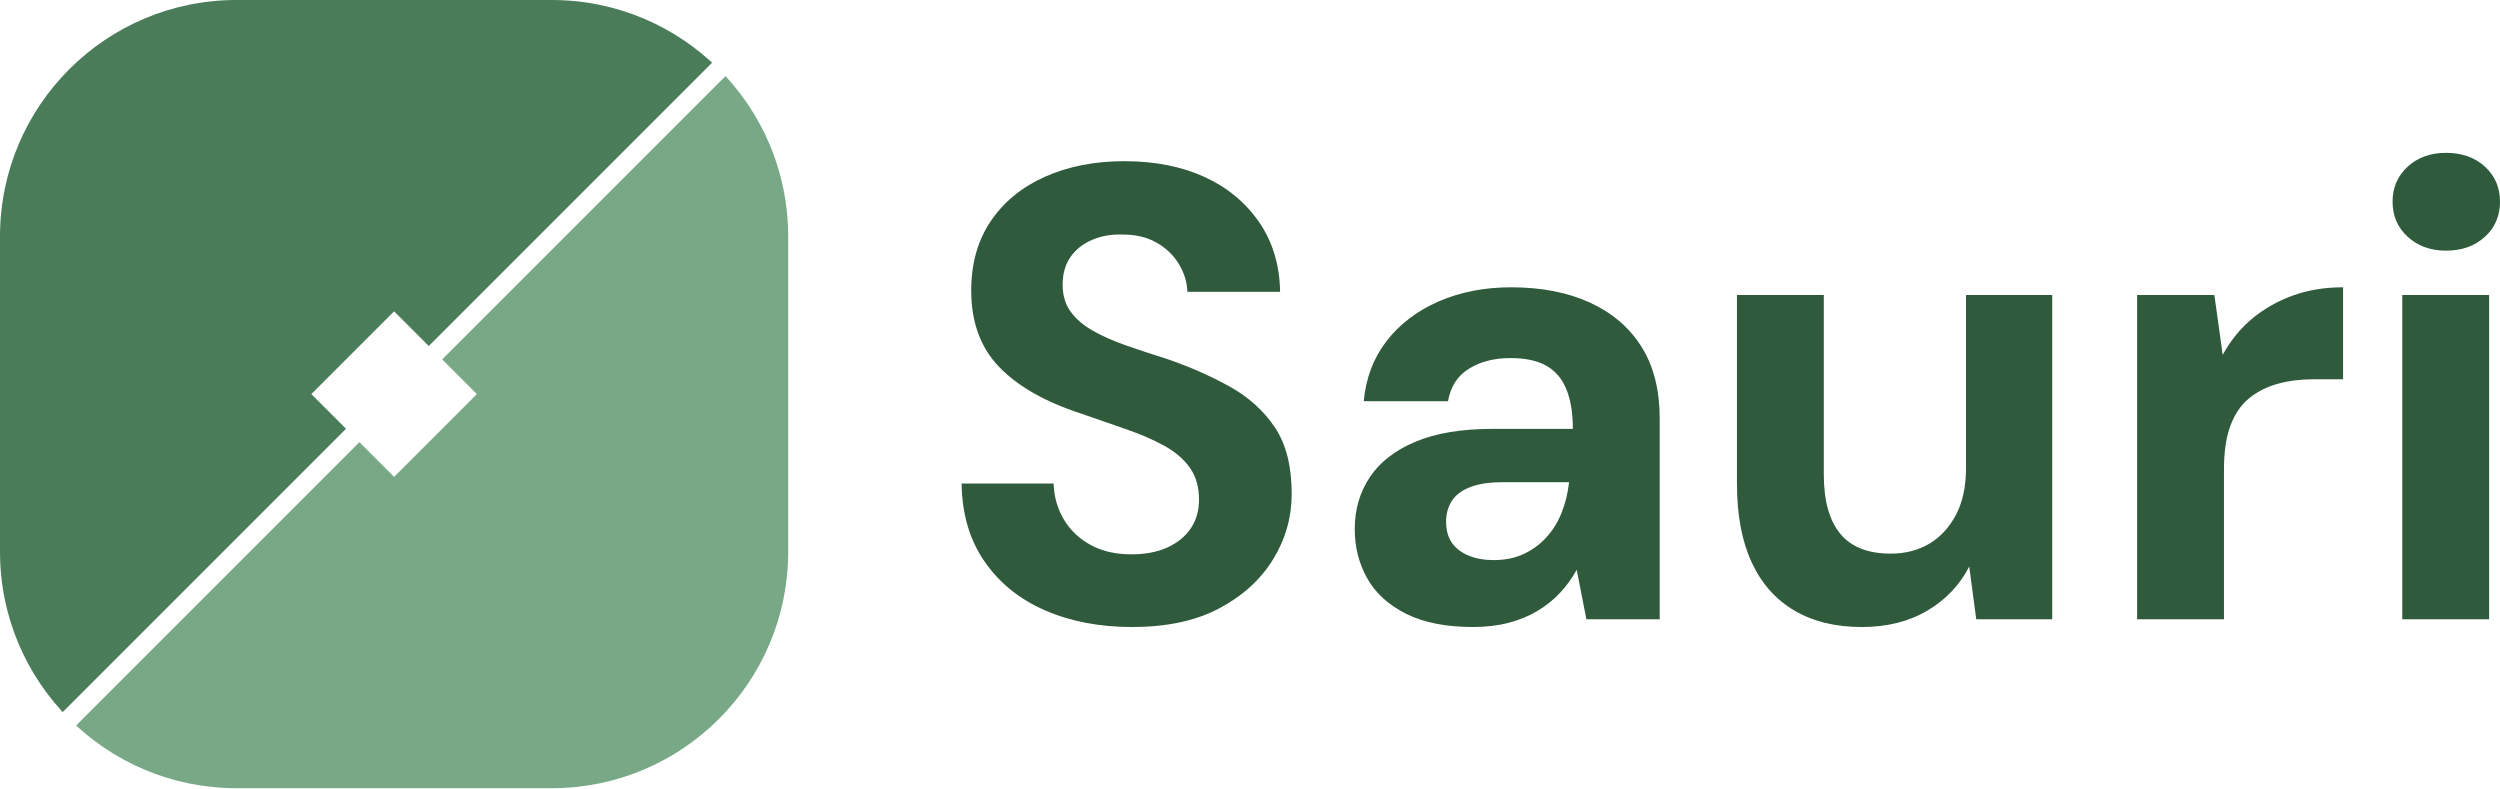
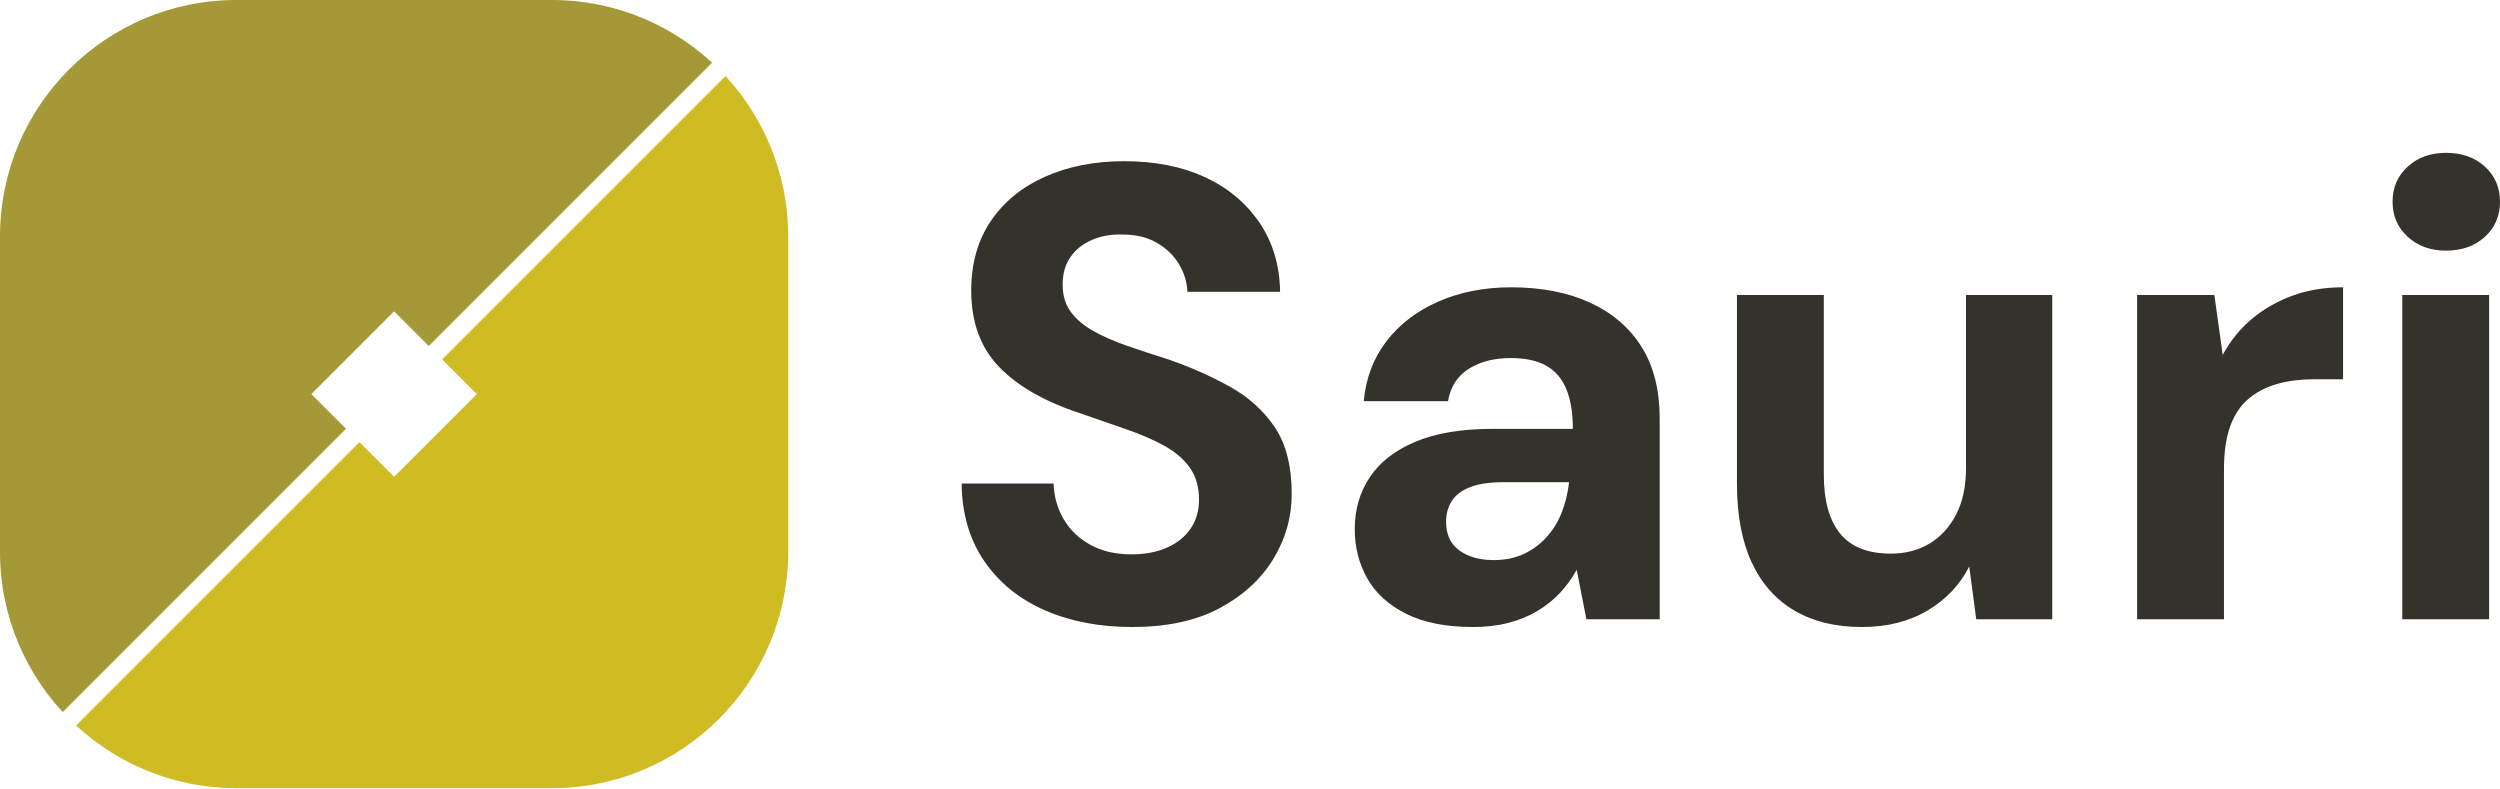
<svg xmlns="http://www.w3.org/2000/svg" viewBox="0 0 317.18 100" role="img" aria-label="Sauri">
  <clipPath id="sauri-logo-shape">
    <rect width="100" height="100" rx="30" />
  </clipPath>
  <g clip-path="url(#sauri-logo-shape)">
-     <polygon fill="#4a7c59" points="-10,-10 108.3,-10 54.4,43.9 50,39.5 39.5,50 43.9,54.4 -10,108.3" />
-     <polygon fill="#78a886" points="110,110 110,-8.3 56.1,45.6 60.5,50 50,60.5 45.6,56.1 -8.3,110" />
+     <polygon fill="#A59837" points="-10,-10 108.3,-10 54.4,43.9 50,39.5 39.5,50 43.9,54.4 -10,108.3" />
+     <polygon fill="#CFBB23" points="110,110 110,-8.3 56.1,45.6 60.5,50 50,60.5 45.6,56.1 -8.3,110" />
  </g>
-   <path fill="#2f5a3c" d="M143.63 79.55Q137.43 79.55 132.57 77.43Q127.71 75.31 124.9 71.22Q122.08 67.14 122 61.35H133.67Q133.76 63.88 134.98 65.92Q136.2 67.96 138.37 69.14Q140.53 70.33 143.55 70.33Q146.16 70.33 148.08 69.47Q150 68.61 151.06 67.06Q152.12 65.51 152.12 63.39Q152.12 60.94 150.94 59.31Q149.76 57.67 147.67 56.53Q145.59 55.39 142.86 54.45Q140.12 53.51 137.1 52.45Q130.33 50.24 126.78 46.57Q123.22 42.9 123.22 36.86Q123.22 31.71 125.71 28.04Q128.2 24.37 132.61 22.41Q137.02 20.45 142.65 20.45Q148.45 20.45 152.82 22.45Q157.18 24.45 159.76 28.2Q162.33 31.96 162.41 37.02H150.65Q150.57 35.14 149.55 33.47Q148.53 31.8 146.73 30.78Q144.94 29.76 142.49 29.76Q140.37 29.67 138.61 30.41Q136.86 31.14 135.84 32.57Q134.82 34 134.82 36.12Q134.82 38.16 135.84 39.55Q136.86 40.94 138.65 41.96Q140.45 42.98 142.9 43.84Q145.35 44.69 148.2 45.59Q152.45 47.06 156.04 49.06Q159.63 51.06 161.76 54.24Q163.88 57.43 163.88 62.65Q163.88 67.14 161.51 70.98Q159.14 74.82 154.69 77.18Q150.24 79.55 143.63 79.55ZM186.9 79.55Q181.76 79.55 178.41 77.88Q175.06 76.2 173.47 73.39Q171.88 70.57 171.88 67.14Q171.88 63.39 173.8 60.53Q175.71 57.67 179.59 56.04Q183.47 54.41 189.35 54.41H199.55Q199.55 51.39 198.73 49.39Q197.92 47.39 196.2 46.41Q194.49 45.43 191.63 45.43Q188.53 45.43 186.37 46.78Q184.2 48.12 183.71 50.9H173.02Q173.43 46.49 175.92 43.27Q178.41 40.04 182.53 38.24Q186.65 36.45 191.71 36.45Q197.51 36.45 201.76 38.41Q206 40.37 208.29 44.04Q210.57 47.71 210.57 53.1V78.57H201.27L200.04 72.29Q199.14 73.92 197.92 75.22Q196.69 76.53 195.06 77.51Q193.43 78.49 191.39 79.02Q189.35 79.55 186.9 79.55ZM189.51 71.06Q191.63 71.06 193.31 70.29Q194.98 69.51 196.2 68.16Q197.43 66.82 198.12 65.06Q198.82 63.31 199.06 61.27V61.18H190.65Q188.12 61.18 186.53 61.8Q184.94 62.41 184.2 63.55Q183.47 64.69 183.47 66.16Q183.47 67.8 184.2 68.86Q184.94 69.92 186.33 70.49Q187.71 71.06 189.51 71.06ZM236.2 79.55Q231.22 79.55 227.67 77.47Q224.12 75.39 222.24 71.35Q220.37 67.31 220.37 61.35V37.43H231.39V60.2Q231.39 65.18 233.47 67.71Q235.55 70.24 239.88 70.24Q242.65 70.24 244.78 68.98Q246.9 67.71 248.16 65.31Q249.43 62.9 249.43 59.39V37.43H260.37V78.57H250.73L249.84 71.88Q248.04 75.39 244.53 77.47Q241.02 79.55 236.2 79.55ZM271.14 78.57V37.43H280.94L282 45.02Q283.47 42.33 285.71 40.45Q287.96 38.57 290.86 37.51Q293.76 36.45 297.27 36.45V48.12H293.51Q291.06 48.12 288.98 48.69Q286.9 49.27 285.35 50.53Q283.8 51.8 282.98 54Q282.16 56.2 282.16 59.55V78.57ZM304.78 78.57V37.43H315.8V78.57ZM310.33 31.8Q307.39 31.8 305.47 30.04Q303.55 28.29 303.55 25.59Q303.55 22.9 305.47 21.14Q307.39 19.39 310.33 19.39Q313.35 19.39 315.27 21.14Q317.18 22.9 317.18 25.59Q317.18 28.29 315.27 30.04Q313.35 31.8 310.33 31.8Z" />
+   <path fill="#33322B" d="M143.63 79.55Q137.43 79.55 132.57 77.43Q127.71 75.31 124.9 71.22Q122.08 67.14 122 61.35H133.67Q133.76 63.88 134.98 65.92Q136.2 67.96 138.37 69.14Q140.53 70.33 143.55 70.33Q146.16 70.33 148.08 69.47Q150 68.61 151.06 67.06Q152.12 65.51 152.12 63.39Q152.12 60.94 150.94 59.31Q149.76 57.67 147.67 56.53Q145.59 55.39 142.86 54.45Q140.12 53.51 137.1 52.45Q130.33 50.24 126.78 46.57Q123.22 42.9 123.22 36.86Q123.22 31.71 125.71 28.04Q128.2 24.37 132.61 22.41Q137.02 20.45 142.65 20.45Q148.45 20.45 152.82 22.45Q157.18 24.45 159.76 28.2Q162.33 31.96 162.41 37.02H150.65Q150.57 35.14 149.55 33.47Q148.53 31.8 146.73 30.78Q144.94 29.76 142.49 29.76Q140.37 29.67 138.61 30.41Q136.86 31.14 135.84 32.57Q134.82 34 134.82 36.12Q134.82 38.16 135.84 39.55Q136.86 40.94 138.65 41.96Q140.45 42.98 142.9 43.84Q145.35 44.69 148.2 45.59Q152.45 47.06 156.04 49.06Q159.63 51.06 161.76 54.24Q163.88 57.43 163.88 62.65Q163.88 67.14 161.51 70.98Q159.14 74.82 154.69 77.18Q150.24 79.55 143.63 79.55ZM186.9 79.55Q181.76 79.55 178.41 77.88Q175.06 76.2 173.47 73.39Q171.88 70.57 171.88 67.14Q171.88 63.39 173.8 60.53Q175.71 57.67 179.59 56.04Q183.47 54.41 189.35 54.41H199.55Q199.55 51.39 198.73 49.39Q197.92 47.39 196.2 46.41Q194.49 45.43 191.63 45.43Q188.53 45.43 186.37 46.78Q184.2 48.12 183.71 50.9H173.02Q173.43 46.49 175.92 43.27Q178.41 40.04 182.53 38.24Q186.65 36.45 191.71 36.45Q197.51 36.45 201.76 38.41Q206 40.37 208.29 44.04Q210.57 47.71 210.57 53.1V78.57H201.27L200.04 72.29Q199.14 73.92 197.92 75.22Q196.69 76.53 195.06 77.51Q193.43 78.49 191.39 79.02Q189.35 79.55 186.9 79.55ZM189.51 71.06Q191.63 71.06 193.31 70.29Q194.98 69.51 196.2 68.16Q197.43 66.82 198.12 65.06Q198.82 63.31 199.06 61.27V61.18H190.65Q188.12 61.18 186.53 61.8Q184.94 62.41 184.2 63.55Q183.47 64.69 183.47 66.16Q183.47 67.8 184.2 68.86Q184.94 69.92 186.33 70.49Q187.71 71.06 189.51 71.06ZM236.2 79.55Q231.22 79.55 227.67 77.47Q224.12 75.39 222.24 71.35Q220.37 67.31 220.37 61.35V37.43H231.39V60.2Q231.39 65.18 233.47 67.71Q235.55 70.24 239.88 70.24Q242.65 70.24 244.78 68.98Q246.9 67.71 248.16 65.31Q249.43 62.9 249.43 59.39V37.43H260.37V78.57H250.73L249.84 71.88Q248.04 75.39 244.53 77.47Q241.02 79.55 236.2 79.55ZM271.14 78.57V37.43H280.94L282 45.02Q283.47 42.33 285.71 40.45Q287.96 38.57 290.86 37.51Q293.76 36.45 297.27 36.45V48.12H293.51Q291.06 48.12 288.98 48.69Q286.9 49.27 285.35 50.53Q283.8 51.8 282.98 54Q282.16 56.2 282.16 59.55V78.57ZM304.78 78.57V37.43H315.8V78.57ZM310.33 31.8Q307.39 31.8 305.47 30.04Q303.55 28.29 303.55 25.59Q303.55 22.9 305.47 21.14Q307.39 19.39 310.33 19.39Q313.35 19.39 315.27 21.14Q317.18 22.9 317.18 25.59Q317.18 28.29 315.27 30.04Q313.35 31.8 310.33 31.8Z" />
</svg>
